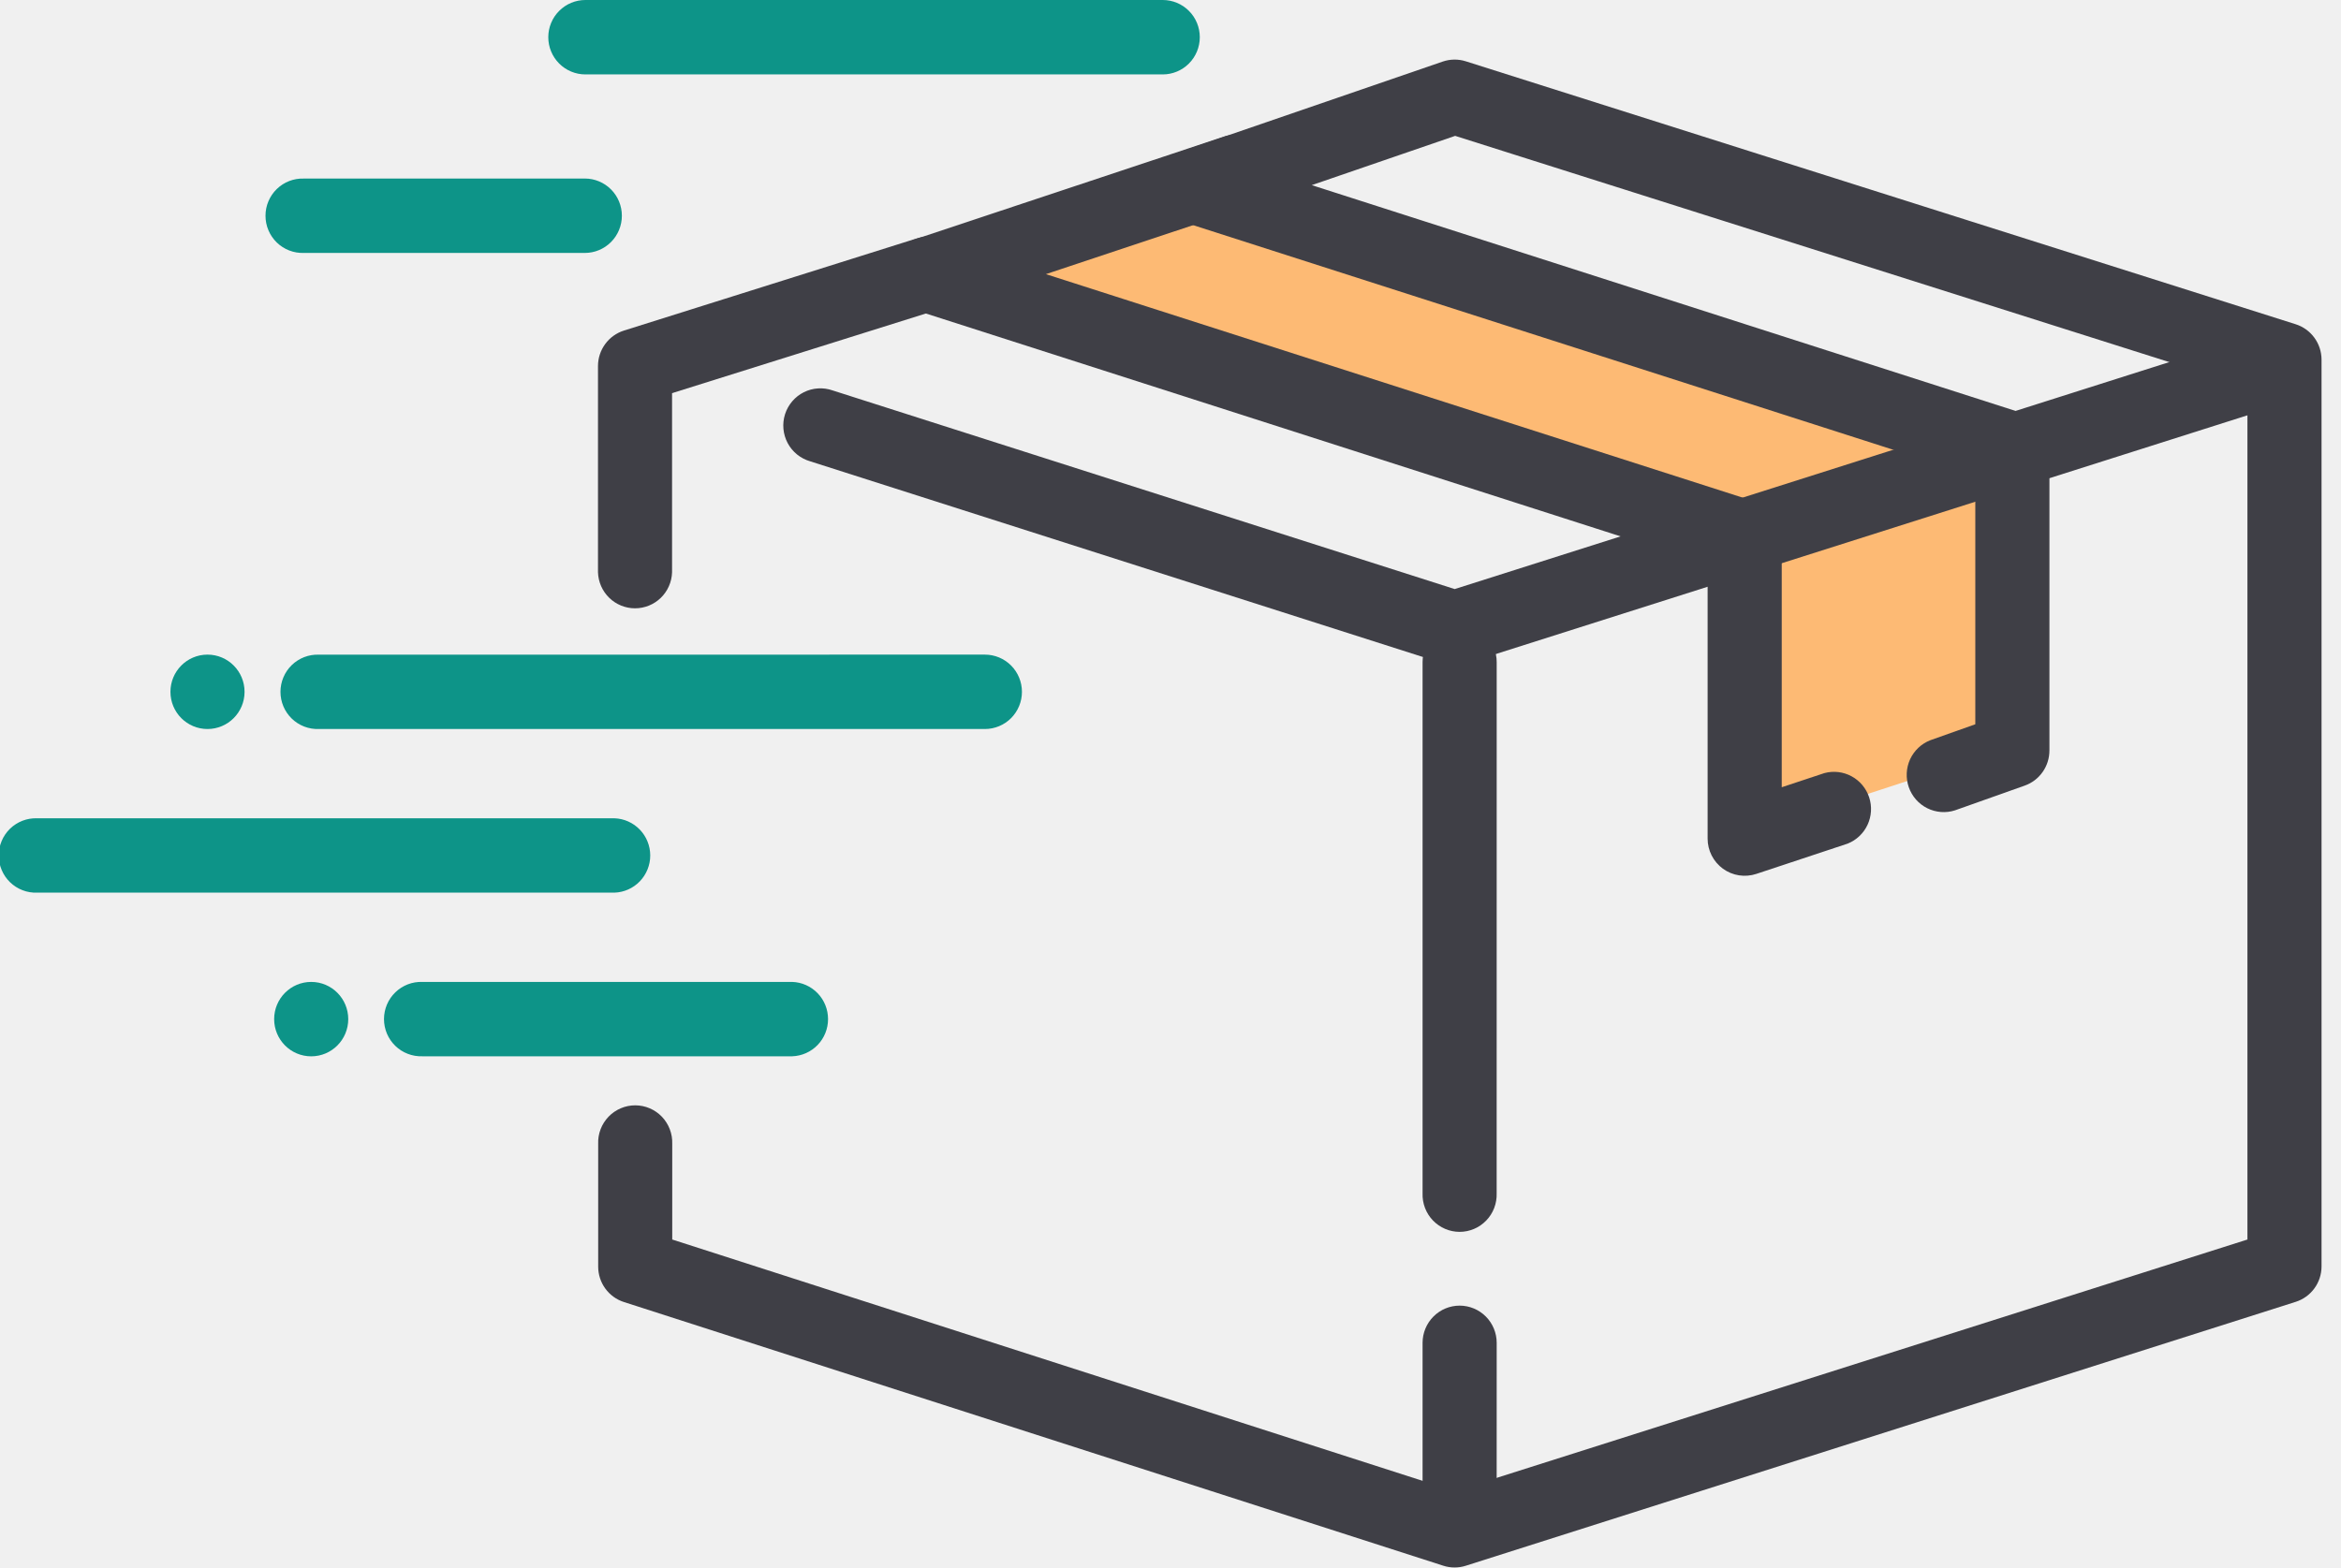
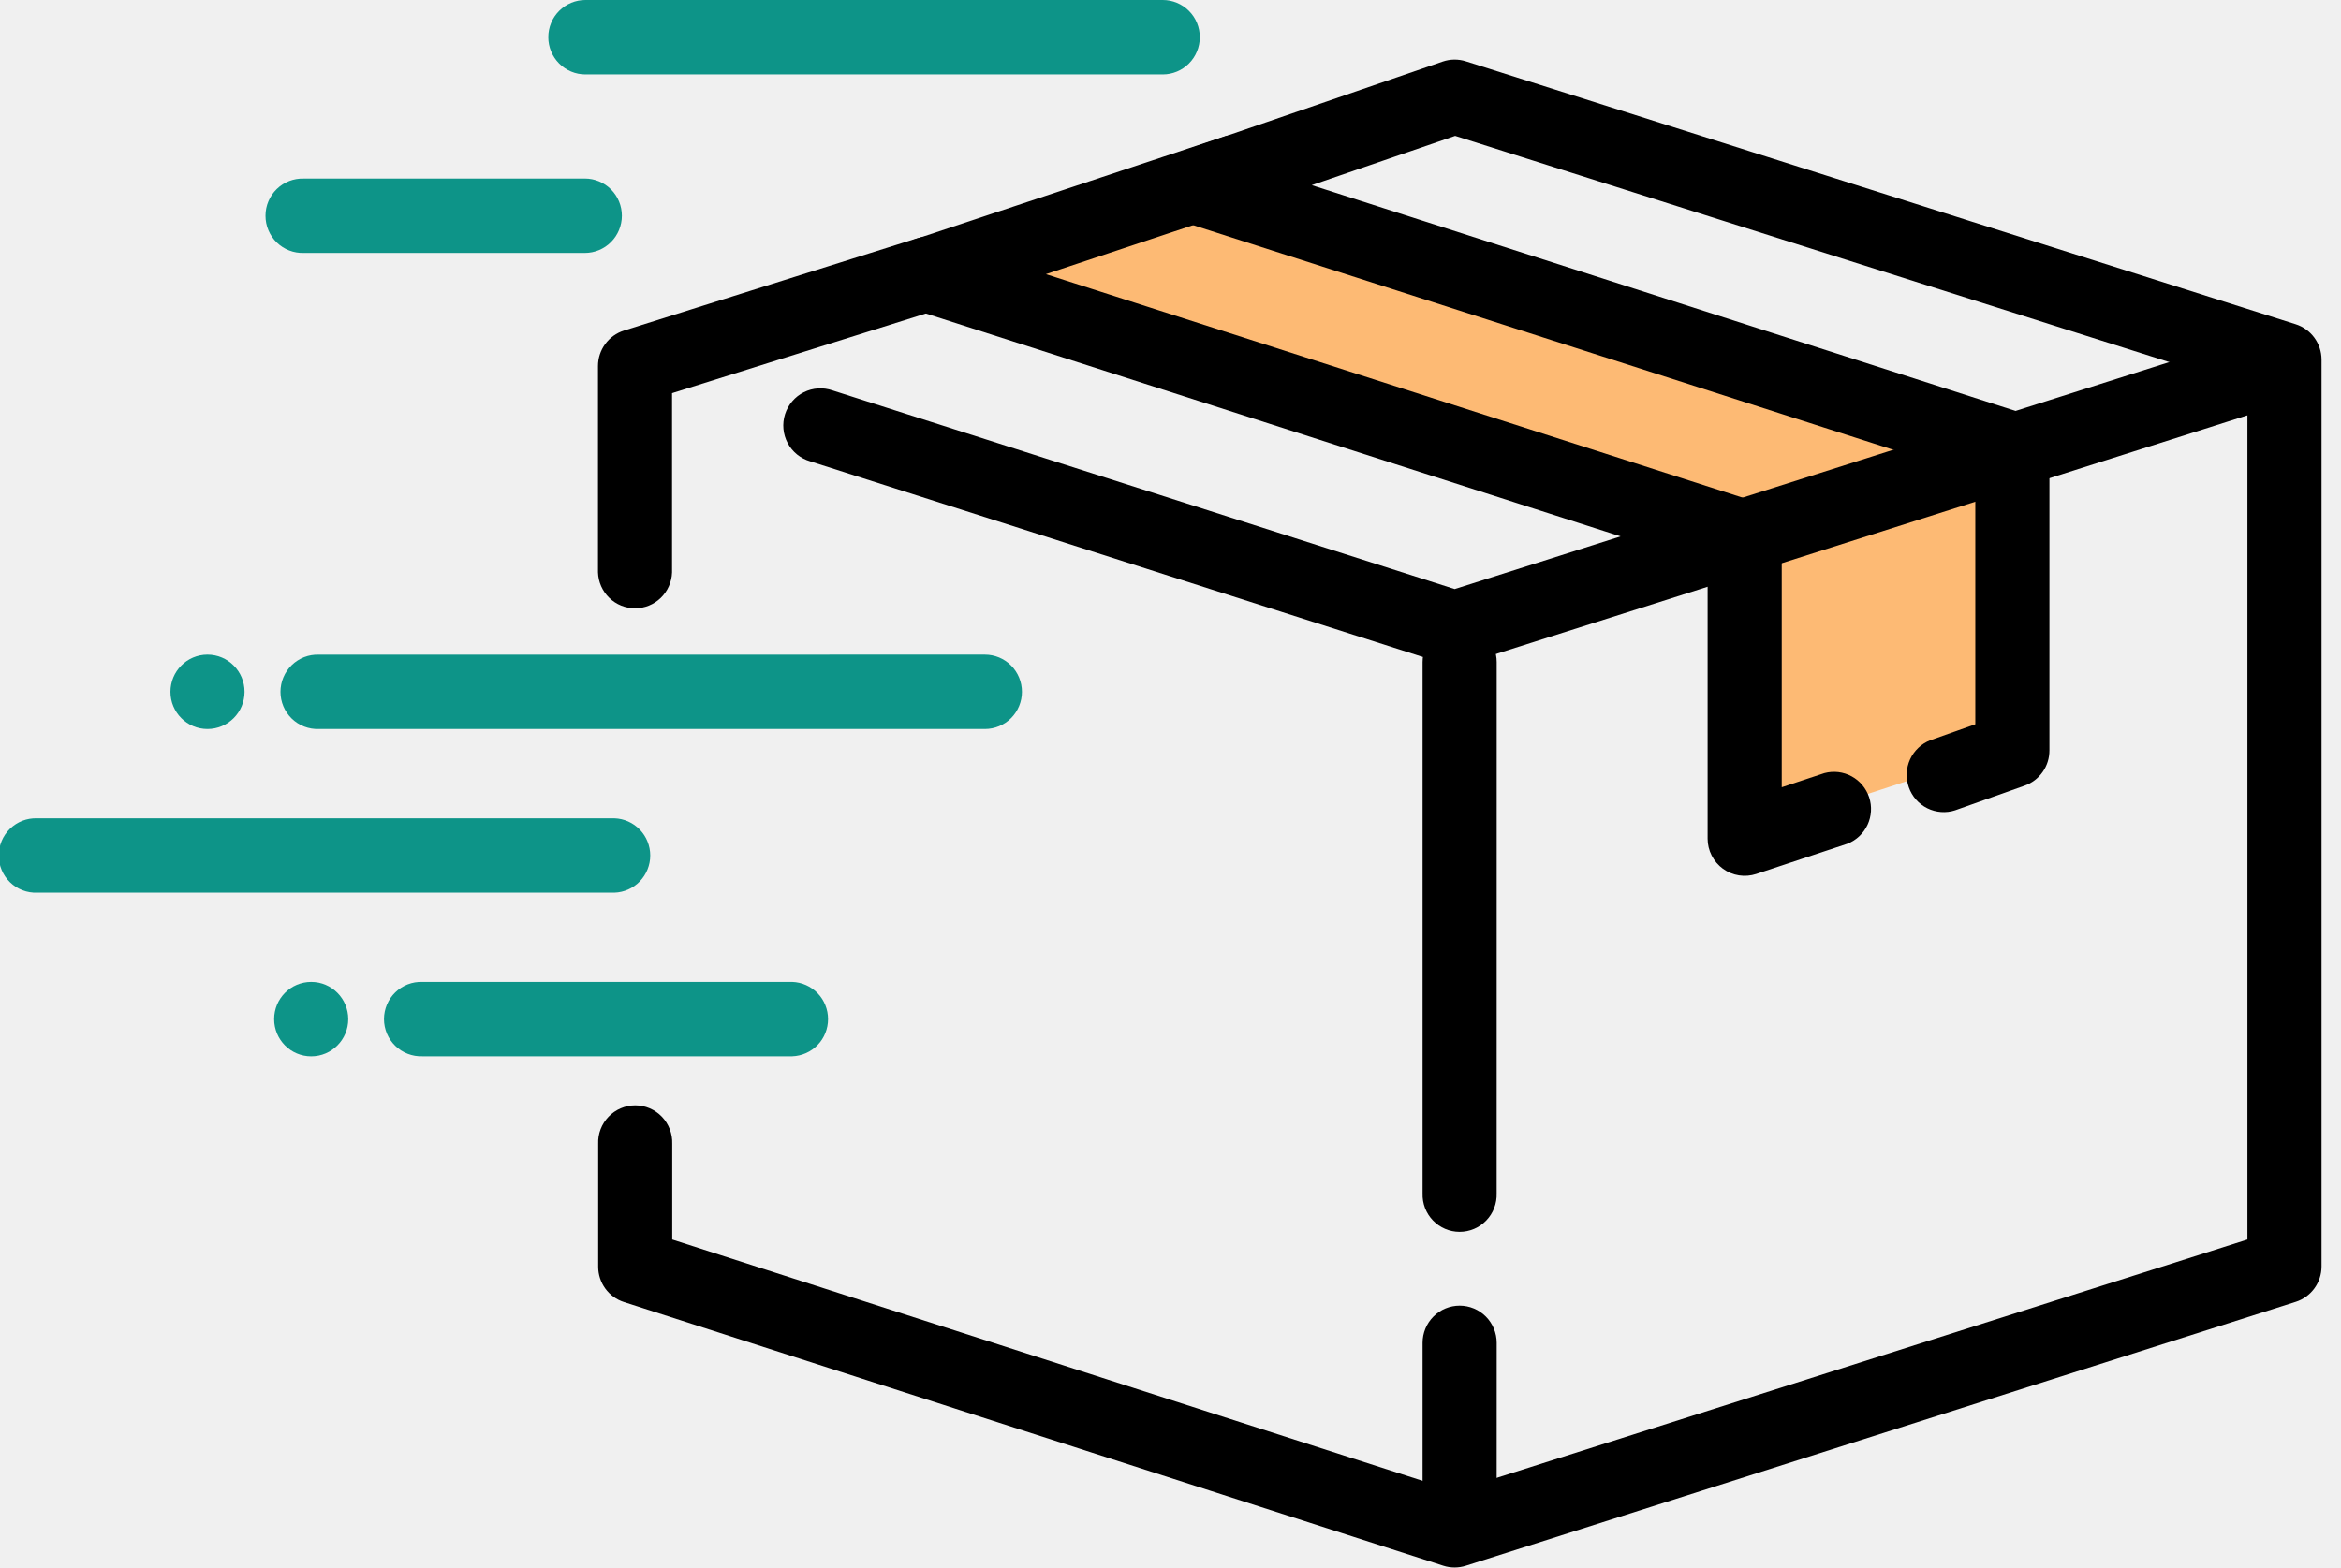
<svg xmlns="http://www.w3.org/2000/svg" width="109" height="73" viewBox="0 0 109 73" fill="none">
  <g clip-path="url(#clip0_862_604)">
    <path fill-rule="evenodd" clip-rule="evenodd" d="M59.51 8.662L92.443 19V35.186L81.547 38.748V23.362L47.262 12.386L59.51 8.662Z" fill="#FDBA74" />
-     <path d="M61.077 8.623L94.224 19.26C94.571 19.372 94.874 19.591 95.089 19.886C95.305 20.181 95.422 20.537 95.424 20.903V34.948C95.425 35.308 95.316 35.659 95.109 35.954C94.903 36.248 94.611 36.471 94.273 36.59L91.032 37.74C90.605 37.879 90.14 37.844 89.738 37.644C89.335 37.444 89.026 37.093 88.877 36.668C88.727 36.242 88.749 35.775 88.936 35.365C89.125 34.956 89.464 34.636 89.884 34.474L91.973 33.733V22.174L55.063 10.329C54.719 10.217 54.419 9.999 54.206 9.707C53.992 9.414 53.875 9.062 53.871 8.699C53.867 8.336 53.977 7.981 54.185 7.684C54.393 7.387 54.689 7.163 55.03 7.044L67.174 2.868C67.522 2.749 67.9 2.744 68.251 2.856L106.888 15.101C107.236 15.211 107.541 15.43 107.757 15.725C107.974 16.02 108.092 16.376 108.094 16.743V58.992C108.092 59.358 107.975 59.715 107.758 60.01C107.542 60.305 107.238 60.524 106.89 60.634L68.251 72.924C67.91 73.033 67.545 73.033 67.204 72.924L29.049 60.642C28.703 60.531 28.4 60.312 28.185 60.017C27.97 59.722 27.853 59.366 27.852 59V53.274C27.843 53.041 27.882 52.81 27.965 52.593C28.048 52.376 28.174 52.178 28.335 52.01C28.496 51.843 28.689 51.71 28.902 51.619C29.115 51.528 29.344 51.481 29.576 51.481C29.807 51.481 30.037 51.528 30.25 51.619C30.463 51.71 30.656 51.843 30.817 52.01C30.978 52.178 31.103 52.376 31.186 52.593C31.27 52.81 31.308 53.041 31.3 53.274V57.731L67.734 69.452L104.643 57.731V18.018L67.754 6.328L61.077 8.623Z" fill="#3F3F46" />
-     <path d="M105.848 15.326C106.28 15.199 106.746 15.248 107.144 15.461C107.542 15.674 107.841 16.035 107.977 16.467C108.113 16.899 108.075 17.367 107.871 17.771C107.668 18.176 107.315 18.484 106.888 18.63L68.251 30.905C67.912 31.014 67.547 31.014 67.208 30.905L37.723 21.486C37.501 21.422 37.294 21.314 37.114 21.169C36.934 21.023 36.785 20.843 36.676 20.639C36.567 20.435 36.5 20.21 36.478 19.979C36.457 19.748 36.482 19.515 36.552 19.294C36.622 19.073 36.735 18.869 36.886 18.693C37.036 18.516 37.22 18.372 37.426 18.269C37.633 18.165 37.858 18.104 38.089 18.09C38.319 18.075 38.55 18.108 38.768 18.184L67.732 27.436L105.848 15.326Z" fill="#3F3F46" />
-     <path d="M84.947 36.007C85.372 35.893 85.825 35.946 86.212 36.156C86.6 36.366 86.893 36.717 87.031 37.137C87.169 37.557 87.142 38.014 86.956 38.415C86.769 38.815 86.438 39.129 86.028 39.292L81.774 40.703C81.515 40.788 81.24 40.811 80.97 40.769C80.701 40.727 80.445 40.622 80.224 40.462C80.003 40.301 79.823 40.091 79.699 39.847C79.574 39.603 79.509 39.334 79.509 39.06V26.282L42.599 14.437C42.256 14.323 41.957 14.104 41.744 13.811C41.532 13.517 41.416 13.164 41.414 12.801C41.412 12.438 41.524 12.084 41.733 11.788C41.942 11.492 42.239 11.27 42.581 11.152L57.071 6.334C57.496 6.217 57.951 6.269 58.339 6.479C58.728 6.689 59.022 7.04 59.161 7.461C59.3 7.882 59.273 8.34 59.086 8.741C58.898 9.143 58.565 9.457 58.154 9.619L48.699 12.768L81.76 23.376C82.107 23.488 82.41 23.707 82.625 24.002C82.841 24.297 82.958 24.653 82.96 25.019V36.666L84.947 36.007Z" fill="#3F3F46" />
-     <path d="M31.292 18.311V26.659C31.277 27.108 31.088 27.534 30.767 27.846C30.445 28.158 30.015 28.332 29.568 28.332C29.12 28.332 28.691 28.158 28.369 27.846C28.047 27.534 27.859 27.108 27.843 26.659V17.049C27.843 16.68 27.961 16.321 28.178 16.024C28.395 15.726 28.701 15.507 29.052 15.396L42.748 11.085C43.182 10.957 43.647 11.006 44.045 11.22C44.444 11.434 44.742 11.796 44.878 12.228C45.013 12.661 44.974 13.13 44.769 13.534C44.565 13.938 44.211 14.245 43.783 14.39L31.292 18.311Z" fill="#3F3F46" />
+     <path d="M61.077 8.623L94.224 19.26C94.571 19.372 94.874 19.591 95.089 19.886C95.305 20.181 95.422 20.537 95.424 20.903V34.948C95.425 35.308 95.316 35.659 95.109 35.954C94.903 36.248 94.611 36.471 94.273 36.59L91.032 37.74C90.605 37.879 90.14 37.844 89.738 37.644C89.335 37.444 89.026 37.093 88.877 36.668C88.727 36.242 88.749 35.775 88.936 35.365C89.125 34.956 89.464 34.636 89.884 34.474L91.973 33.733V22.174L55.063 10.329C54.719 10.217 54.419 9.999 54.206 9.707C53.992 9.414 53.875 9.062 53.871 8.699C53.867 8.336 53.977 7.981 54.185 7.684C54.393 7.387 54.689 7.163 55.03 7.044L67.174 2.868C67.522 2.749 67.9 2.744 68.251 2.856L106.888 15.101C107.236 15.211 107.541 15.43 107.757 15.725C107.974 16.02 108.092 16.376 108.094 16.743V58.992C108.092 59.358 107.975 59.715 107.758 60.01C107.542 60.305 107.238 60.524 106.89 60.634L68.251 72.924C67.91 73.033 67.545 73.033 67.204 72.924L29.049 60.642C28.703 60.531 28.4 60.312 28.185 60.017C27.97 59.722 27.853 59.366 27.852 59V53.274C27.843 53.041 27.882 52.81 27.965 52.593C28.048 52.376 28.174 52.178 28.335 52.01C28.496 51.843 28.689 51.71 28.902 51.619C29.115 51.528 29.344 51.481 29.576 51.481C29.807 51.481 30.037 51.528 30.25 51.619C30.463 51.71 30.656 51.843 30.817 52.01C30.978 52.178 31.103 52.376 31.186 52.593C31.27 52.81 31.308 53.041 31.3 53.274V57.731L67.734 69.452L104.643 57.731V18.018L67.754 6.328L61.077 8.623Z" fill="currentColor" />
+     <path d="M105.848 15.326C106.28 15.199 106.746 15.248 107.144 15.461C107.542 15.674 107.841 16.035 107.977 16.467C108.113 16.899 108.075 17.367 107.871 17.771C107.668 18.176 107.315 18.484 106.888 18.63L68.251 30.905C67.912 31.014 67.547 31.014 67.208 30.905L37.723 21.486C37.501 21.422 37.294 21.314 37.114 21.169C36.934 21.023 36.785 20.843 36.676 20.639C36.567 20.435 36.5 20.21 36.478 19.979C36.457 19.748 36.482 19.515 36.552 19.294C36.622 19.073 36.735 18.869 36.886 18.693C37.036 18.516 37.22 18.372 37.426 18.269C37.633 18.165 37.858 18.104 38.089 18.09C38.319 18.075 38.55 18.108 38.768 18.184L67.732 27.436L105.848 15.326Z" fill="currentColor" />
+     <path d="M84.947 36.007C85.372 35.893 85.825 35.946 86.212 36.156C86.6 36.366 86.893 36.717 87.031 37.137C87.169 37.557 87.142 38.014 86.956 38.415C86.769 38.815 86.438 39.129 86.028 39.292L81.774 40.703C81.515 40.788 81.24 40.811 80.97 40.769C80.701 40.727 80.445 40.622 80.224 40.462C80.003 40.301 79.823 40.091 79.699 39.847C79.574 39.603 79.509 39.334 79.509 39.06V26.282L42.599 14.437C42.256 14.323 41.957 14.104 41.744 13.811C41.532 13.517 41.416 13.164 41.414 12.801C41.412 12.438 41.524 12.084 41.733 11.788C41.942 11.492 42.239 11.27 42.581 11.152L57.071 6.334C57.496 6.217 57.951 6.269 58.339 6.479C58.728 6.689 59.022 7.04 59.161 7.461C59.3 7.882 59.273 8.34 59.086 8.741C58.898 9.143 58.565 9.457 58.154 9.619L48.699 12.768L81.76 23.376C82.107 23.488 82.41 23.707 82.625 24.002C82.841 24.297 82.958 24.653 82.96 25.019V36.666L84.947 36.007Z" fill="currentColor" />
+     <path d="M31.292 18.311V26.659C31.277 27.108 31.088 27.534 30.767 27.846C30.445 28.158 30.015 28.332 29.568 28.332C29.12 28.332 28.691 28.158 28.369 27.846C28.047 27.534 27.859 27.108 27.843 26.659V17.049C27.843 16.68 27.961 16.321 28.178 16.024C28.395 15.726 28.701 15.507 29.052 15.396L42.748 11.085C43.182 10.957 43.647 11.006 44.045 11.22C44.444 11.434 44.742 11.796 44.878 12.228C45.013 12.661 44.974 13.13 44.769 13.534C44.565 13.938 44.211 14.245 43.783 14.39L31.292 18.311Z" fill="currentColor" />
    <path d="M45.858 30.489C46.315 30.489 46.754 30.671 47.078 30.996C47.401 31.321 47.583 31.762 47.583 32.222C47.583 32.681 47.401 33.122 47.078 33.447C46.754 33.772 46.315 33.954 45.858 33.954H14.844C14.612 33.962 14.382 33.923 14.165 33.84C13.949 33.757 13.752 33.63 13.585 33.469C13.419 33.307 13.286 33.114 13.196 32.9C13.105 32.685 13.059 32.455 13.059 32.223C13.059 31.99 13.105 31.76 13.196 31.546C13.286 31.332 13.419 31.138 13.585 30.976C13.752 30.815 13.949 30.689 14.165 30.605C14.382 30.522 14.612 30.483 14.844 30.491L45.858 30.489Z" fill="#0D9488" />
    <path d="M28.61 38.112C29.057 38.127 29.48 38.317 29.791 38.64C30.102 38.963 30.276 39.394 30.276 39.844C30.276 40.293 30.102 40.725 29.791 41.048C29.48 41.371 29.057 41.56 28.61 41.575H1.725C1.494 41.584 1.263 41.545 1.047 41.461C0.831 41.378 0.634 41.252 0.467 41.09C0.301 40.928 0.168 40.735 0.078 40.52C-0.013 40.306 -0.059 40.076 -0.059 39.844C-0.059 39.611 -0.013 39.381 0.078 39.167C0.168 38.953 0.301 38.759 0.467 38.597C0.634 38.436 0.831 38.31 1.047 38.226C1.263 38.143 1.494 38.104 1.725 38.112H28.61Z" fill="#0D9488" />
    <path d="M9.661 33.954C10.614 33.954 11.387 33.179 11.387 32.222C11.387 31.265 10.614 30.489 9.661 30.489C8.708 30.489 7.936 31.265 7.936 32.222C7.936 33.179 8.708 33.954 9.661 33.954Z" fill="#0D9488" />
    <path d="M14.49 49.199C15.443 49.199 16.215 48.423 16.215 47.466C16.215 46.509 15.443 45.733 14.49 45.733C13.537 45.733 12.765 46.509 12.765 47.466C12.765 48.423 13.537 49.199 14.49 49.199Z" fill="#0D9488" />
    <path d="M36.889 45.733C37.336 45.748 37.76 45.938 38.071 46.261C38.382 46.584 38.555 47.016 38.555 47.465C38.555 47.914 38.382 48.346 38.071 48.669C37.76 48.992 37.336 49.181 36.889 49.197H19.664C19.433 49.205 19.202 49.166 18.986 49.082C18.77 48.999 18.572 48.873 18.406 48.711C18.239 48.549 18.107 48.356 18.016 48.142C17.926 47.928 17.879 47.697 17.879 47.465C17.879 47.232 17.926 47.002 18.016 46.788C18.107 46.574 18.239 46.38 18.406 46.219C18.572 46.057 18.77 45.931 18.986 45.847C19.202 45.764 19.433 45.725 19.664 45.733H36.889Z" fill="#0D9488" />
    <path d="M54.139 0C54.597 0 55.036 0.183 55.359 0.508C55.683 0.832 55.864 1.273 55.864 1.733C55.864 2.192 55.683 2.633 55.359 2.958C55.036 3.283 54.597 3.466 54.139 3.466H27.255C26.797 3.466 26.358 3.283 26.035 2.958C25.711 2.633 25.529 2.192 25.529 1.733C25.529 1.273 25.711 0.832 26.035 0.508C26.358 0.183 26.797 0 27.255 0H54.139Z" fill="#0D9488" />
    <path d="M27.23 8.315C27.688 8.315 28.127 8.498 28.45 8.822C28.774 9.147 28.955 9.588 28.955 10.048C28.955 10.507 28.774 10.948 28.45 11.273C28.127 11.598 27.688 11.781 27.23 11.781H14.146C13.915 11.789 13.684 11.75 13.468 11.666C13.252 11.583 13.055 11.457 12.888 11.295C12.722 11.133 12.589 10.94 12.499 10.726C12.408 10.512 12.362 10.281 12.362 10.049C12.362 9.816 12.408 9.586 12.499 9.372C12.589 9.158 12.722 8.964 12.888 8.803C13.055 8.641 13.252 8.515 13.468 8.431C13.684 8.348 13.915 8.309 14.146 8.317L27.23 8.315Z" fill="#0D9488" />
-     <path d="M69.686 71.111C69.671 71.56 69.482 71.985 69.16 72.297C68.839 72.61 68.409 72.784 67.962 72.784C67.514 72.784 67.085 72.61 66.763 72.297C66.441 71.985 66.253 71.56 66.237 71.111V62.543C66.237 62.084 66.419 61.643 66.743 61.318C67.066 60.993 67.505 60.81 67.963 60.81C68.42 60.81 68.859 60.993 69.183 61.318C69.506 61.643 69.688 62.084 69.688 62.543L69.686 71.111Z" fill="#3F3F46" />
-     <path d="M69.686 55.581C69.694 55.814 69.655 56.045 69.572 56.263C69.489 56.48 69.363 56.678 69.202 56.845C69.041 57.012 68.849 57.145 68.636 57.236C68.422 57.327 68.193 57.374 67.962 57.374C67.73 57.374 67.501 57.327 67.288 57.236C67.074 57.145 66.882 57.012 66.721 56.845C66.56 56.678 66.434 56.48 66.351 56.263C66.268 56.045 66.229 55.814 66.237 55.581V30.835C66.237 30.376 66.419 29.935 66.743 29.61C67.066 29.285 67.505 29.102 67.963 29.102C68.42 29.102 68.859 29.285 69.183 29.61C69.506 29.935 69.688 30.376 69.688 30.835L69.686 55.581Z" fill="#3F3F46" />
+     <path d="M69.686 71.111C69.671 71.56 69.482 71.985 69.16 72.297C68.839 72.61 68.409 72.784 67.962 72.784C67.514 72.784 67.085 72.61 66.763 72.297C66.441 71.985 66.253 71.56 66.237 71.111V62.543C66.237 62.084 66.419 61.643 66.743 61.318C67.066 60.993 67.505 60.81 67.963 60.81C68.42 60.81 68.859 60.993 69.183 61.318C69.506 61.643 69.688 62.084 69.688 62.543L69.686 71.111Z" fill="currentColor" />
+     <path d="M69.686 55.581C69.694 55.814 69.655 56.045 69.572 56.263C69.489 56.48 69.363 56.678 69.202 56.845C69.041 57.012 68.849 57.145 68.636 57.236C68.422 57.327 68.193 57.374 67.962 57.374C67.73 57.374 67.501 57.327 67.288 57.236C67.074 57.145 66.882 57.012 66.721 56.845C66.56 56.678 66.434 56.48 66.351 56.263C66.268 56.045 66.229 55.814 66.237 55.581V30.835C66.237 30.376 66.419 29.935 66.743 29.61C67.066 29.285 67.505 29.102 67.963 29.102C68.42 29.102 68.859 29.285 69.183 29.61C69.506 29.935 69.688 30.376 69.688 30.835L69.686 55.581Z" fill="currentColor" />
  </g>
  <defs>
    <clipPath id="clip0_862_604">
      <rect width="108.092" height="73" fill="white" />
    </clipPath>
  </defs>
</svg>
